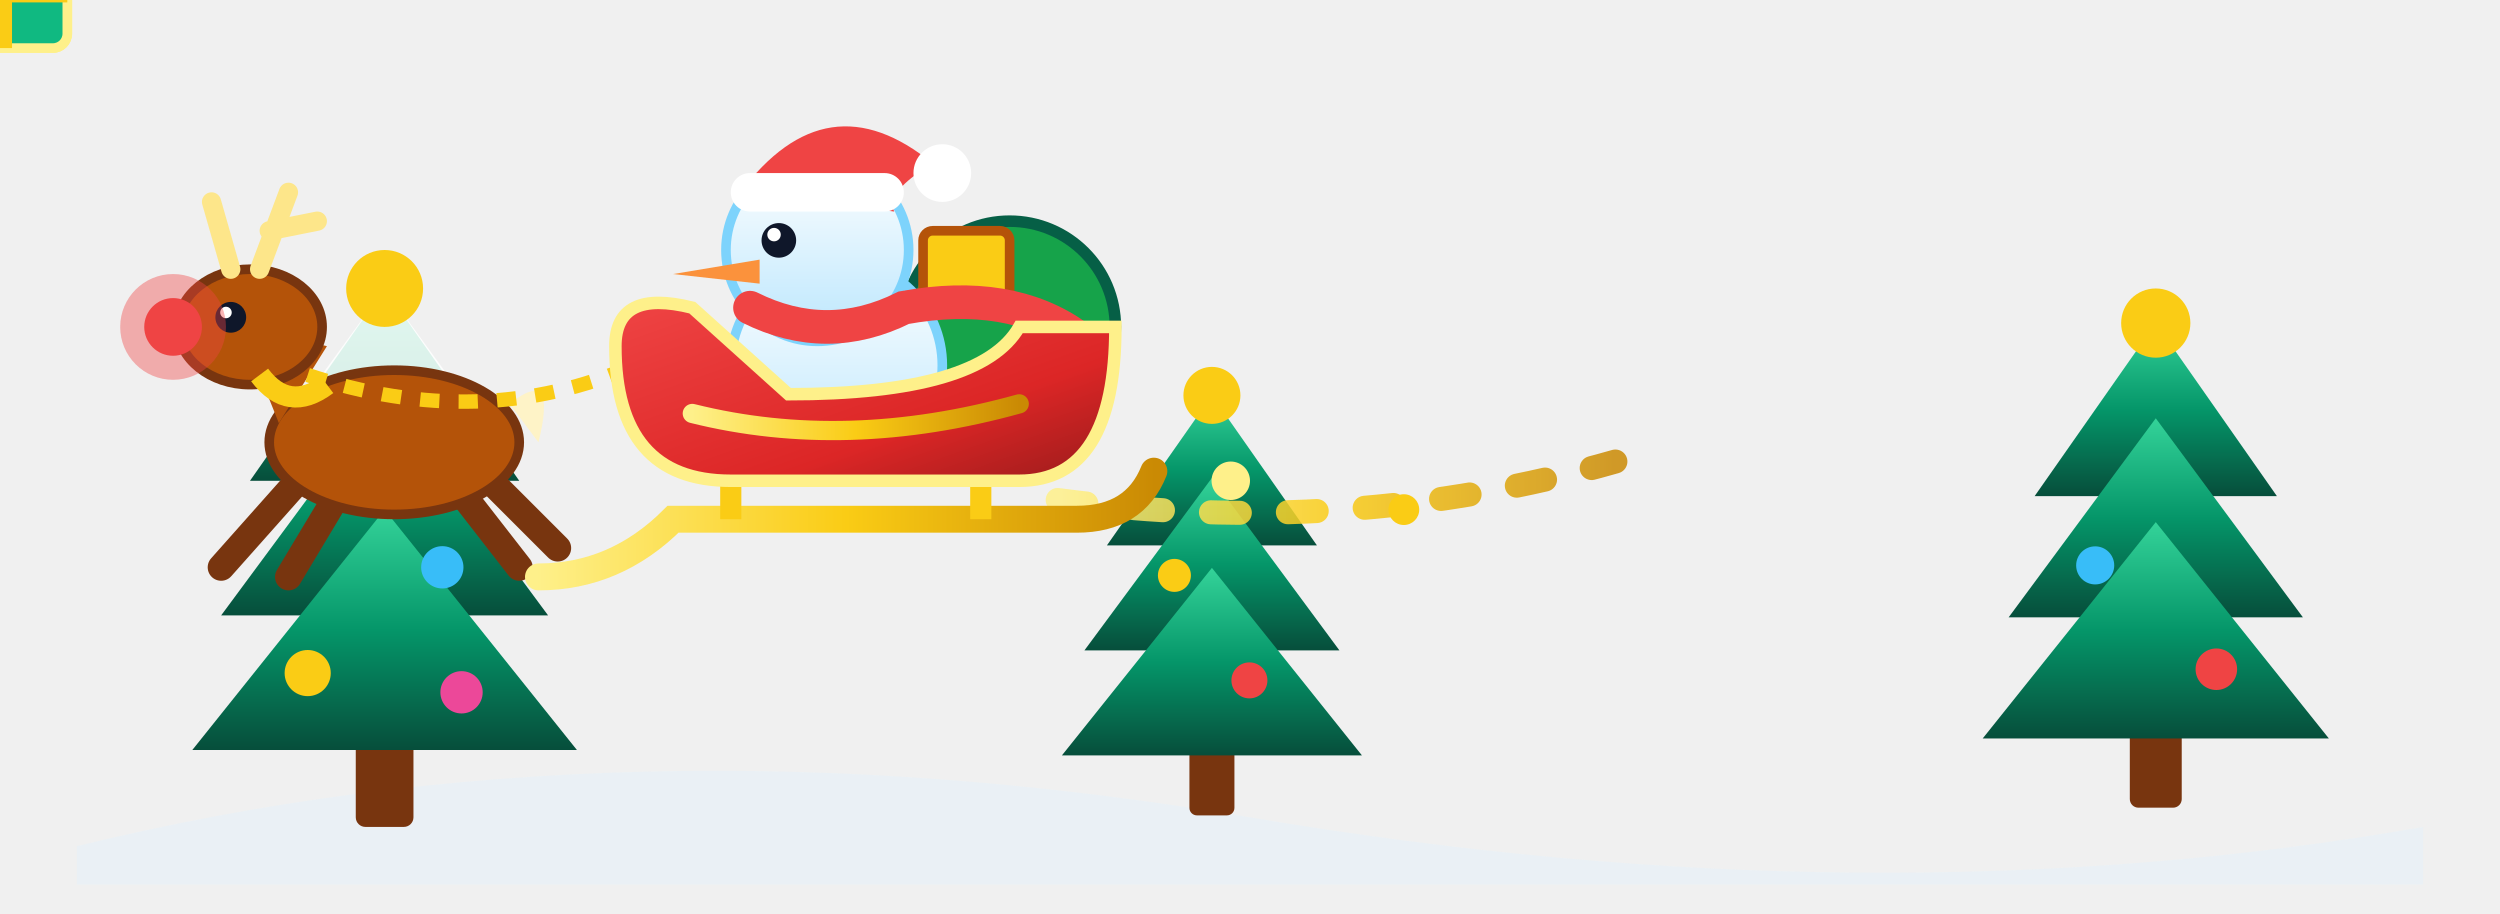
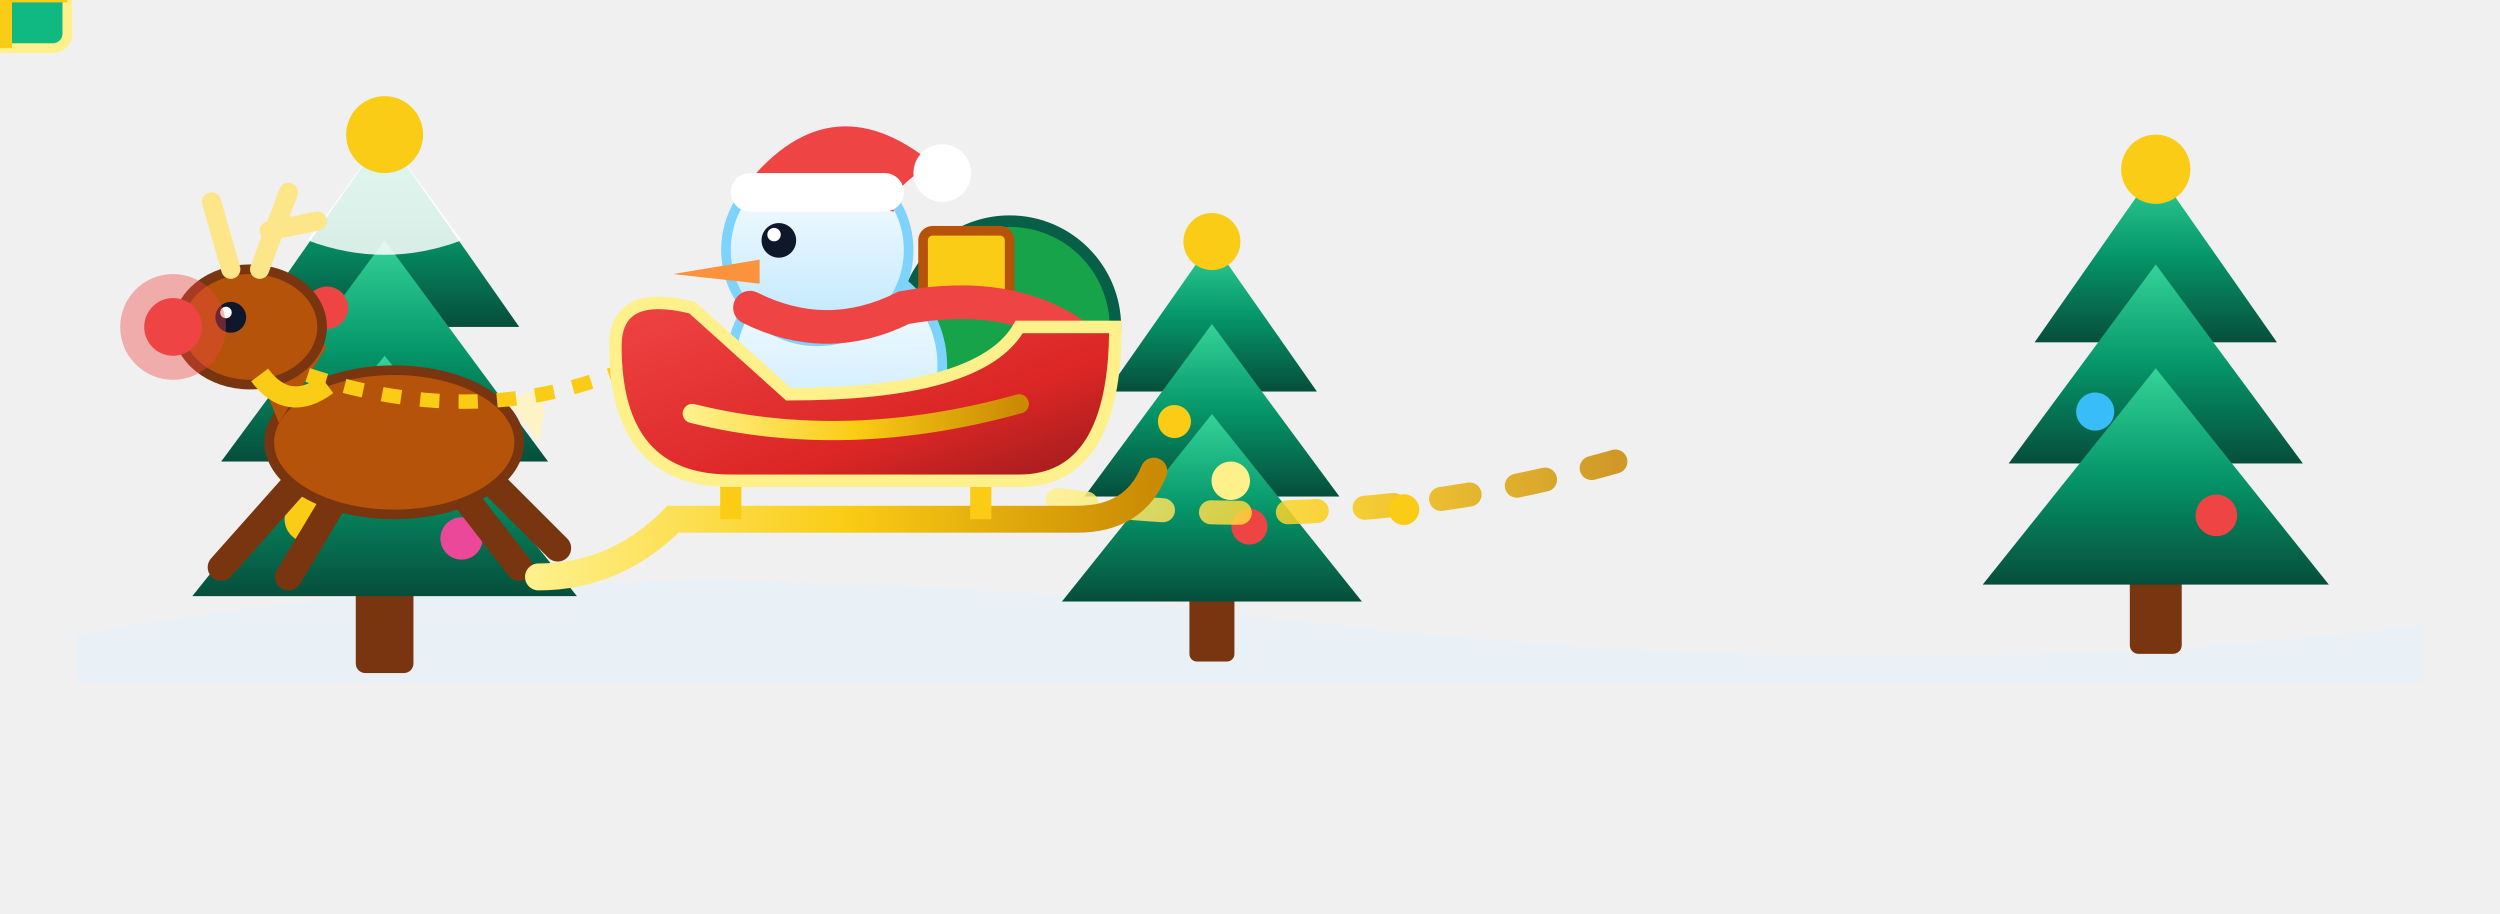
<svg xmlns="http://www.w3.org/2000/svg" viewBox="0 0 260 95">
  <defs>
    <linearGradient id="sleighRed" x1="0%" y1="0%" x2="100%" y2="100%">
      <stop offset="0%" stop-color="#ef4444" />
      <stop offset="65%" stop-color="#dc2626" />
      <stop offset="100%" stop-color="#991b1b" />
    </linearGradient>
    <linearGradient id="goldTrim" x1="0%" y1="0%" x2="100%" y2="0%">
      <stop offset="0%" stop-color="#fef08a" />
      <stop offset="50%" stop-color="#facc15" />
      <stop offset="100%" stop-color="#ca8a04" />
    </linearGradient>
    <linearGradient id="pineGreen" x1="0%" y1="0%" x2="0%" y2="100%">
      <stop offset="0%" stop-color="#34d399" />
      <stop offset="50%" stop-color="#059669" />
      <stop offset="100%" stop-color="#064e3b" />
    </linearGradient>
    <linearGradient id="snowWhite" x1="0%" y1="0%" x2="0%" y2="100%">
      <stop offset="0%" stop-color="#ffffff" />
      <stop offset="100%" stop-color="#bae6fd" />
    </linearGradient>
+     <clipPath id="noelClip">
+       <rect x="0" y="0" width="260" height="71" />
+     </clipPath>
    <style>
      .sleigh-team {
        animation: sleighFly 3.2s ease-in-out infinite;
      }
      .reindeer-legs {
        transform-origin: 42px 52px;
        animation: deerGallop 0.45s ease-in-out infinite alternate;
      }
      .gift-drop-1 {
        animation: dropGift1 3.2s ease-in infinite;
      }
      .gift-drop-2 {
        animation: dropGift2 3.2s ease-in infinite;
      }
      .tree-lights {
        animation: twinkleTree 1.1s ease-in-out infinite alternate;
      }
      @keyframes sleighFly {
        0% { transform: translate(155px, 6px) rotate(-3deg); }
        25% { transform: translate(95px, -8px) rotate(4deg); }
        50% { transform: translate(35px, 4px) rotate(-4deg); }
        75% { transform: translate(-25px, -7px) rotate(3deg); }
        100% { transform: translate(-95px, 2px) rotate(-2deg); }
      }
      @keyframes deerGallop {
        0% { transform: rotate(-14deg); }
        100% { transform: rotate(16deg); }
      }
      @keyframes dropGift1 {
-         0%, 20% { opacity: 0; transform: translate(145px, 35px) scale(0.4); }
-         28% { opacity: 1; transform: translate(145px, 42px) scale(1); }
-         65% { opacity: 1; transform: translate(145px, 76px) rotate(18deg) scale(1); }
-         80%, 100% { opacity: 0; transform: translate(145px, 82px) scale(0.6); }
+         0%, 20% { opacity: 0; transform: translate(145px, 32px) scale(0.4); }
+         28% { opacity: 1; transform: translate(145px, 38px) scale(1); }
+         65% { opacity: 1; transform: translate(145px, 60px) rotate(18deg) scale(1); }
+         80%, 100% { opacity: 0; transform: translate(145px, 64px) scale(0.6); }
      }
      @keyframes dropGift2 {
-         0%, 50% { opacity: 0; transform: translate(75px, 32px) scale(0.4); }
-         58% { opacity: 1; transform: translate(75px, 40px) scale(1); }
-         88% { opacity: 1; transform: translate(75px, 76px) rotate(-15deg) scale(1); }
-         98%, 100% { opacity: 0; transform: translate(75px, 82px) scale(0.6); }
+         0%, 50% { opacity: 0; transform: translate(75px, 30px) scale(0.4); }
+         58% { opacity: 1; transform: translate(75px, 36px) scale(1); }
+         88% { opacity: 1; transform: translate(75px, 60px) rotate(-15deg) scale(1); }
+         98%, 100% { opacity: 0; transform: translate(75px, 64px) scale(0.6); }
      }
      @keyframes twinkleTree {
        0% { opacity: 0.45; filter: drop-shadow(0 0 2px #facc15); }
        100% { opacity: 1; filter: drop-shadow(0 0 6px #fef08a); }
      }
    </style>
  </defs>
-   <path d="M 8 88 Q 65 74 130 85 T 252 86 L 252 92 L 8 92 Z" fill="#e0f2fe" opacity="0.35" />
-   <g transform="translate(22, 26)">
-     <rect x="15" y="48" width="6" height="12" rx="1" fill="#78350f" />
-     <polygon points="18,4 4,24 32,24" fill="url(#pineGreen)" />
-     <polygon points="18,15 1,38 35,38" fill="url(#pineGreen)" />
-     <polygon points="18,27 -2,52 38,52" fill="url(#pineGreen)" />
-     <path d="M 18 4 L 10 15 Q 18 18 26 15 Z" fill="#ffffff" opacity="0.85" />
-     <g class="tree-lights">
-       <circle cx="18" cy="4" r="4" fill="#facc15" />
-       <circle cx="12" cy="22" r="2.2" fill="#ef4444" />
-       <circle cx="24" cy="33" r="2.2" fill="#38bdf8" />
-       <circle cx="10" cy="44" r="2.4" fill="#facc15" />
-       <circle cx="26" cy="46" r="2.2" fill="#ec4899" />
+   <g clip-path="url(#noelClip)">
+     <path d="M 8 66 Q 65 56 130 64 T 252 65 L 252 71 L 8 71 Z" fill="#e0f2fe" opacity="0.38" />
+     <g transform="translate(22, 10)">
+       <rect x="15" y="48" width="6" height="12" rx="1" fill="#78350f" />
+       <polygon points="18,4 4,24 32,24" fill="url(#pineGreen)" />
+       <polygon points="18,15 1,38 35,38" fill="url(#pineGreen)" />
+       <polygon points="18,27 -2,52 38,52" fill="url(#pineGreen)" />
+       <path d="M 18 4 L 10 15 Q 18 18 26 15 Z" fill="#ffffff" opacity="0.85" />
+       <g class="tree-lights">
+         <circle cx="18" cy="4" r="4" fill="#facc15" />
+         <circle cx="12" cy="22" r="2.2" fill="#ef4444" />
+         <circle cx="24" cy="33" r="2.2" fill="#38bdf8" />
+         <circle cx="10" cy="44" r="2.4" fill="#facc15" />
+         <circle cx="26" cy="46" r="2.2" fill="#ec4899" />
+       </g>
    </g>
-   </g>
-   <g transform="translate(112, 38) scale(0.78)">
-     <rect x="15" y="48" width="6" height="12" rx="1" fill="#78350f" />
-     <polygon points="18,4 4,24 32,24" fill="url(#pineGreen)" />
-     <polygon points="18,15 1,38 35,38" fill="url(#pineGreen)" />
-     <polygon points="18,27 -2,52 38,52" fill="url(#pineGreen)" />
-     <g class="tree-lights">
-       <circle cx="18" cy="4" r="3.8" fill="#facc15" />
-       <circle cx="13" cy="28" r="2.2" fill="#facc15" />
-       <circle cx="23" cy="42" r="2.4" fill="#ef4444" />
+     <g transform="translate(112, 22) scale(0.78)">
+       <rect x="15" y="48" width="6" height="12" rx="1" fill="#78350f" />
+       <polygon points="18,4 4,24 32,24" fill="url(#pineGreen)" />
+       <polygon points="18,15 1,38 35,38" fill="url(#pineGreen)" />
+       <polygon points="18,27 -2,52 38,52" fill="url(#pineGreen)" />
+       <g class="tree-lights">
+         <circle cx="18" cy="4" r="3.8" fill="#facc15" />
+         <circle cx="13" cy="28" r="2.2" fill="#facc15" />
+         <circle cx="23" cy="42" r="2.4" fill="#ef4444" />
+       </g>
    </g>
-   </g>
-   <g transform="translate(208, 30) scale(0.9)">
-     <rect x="15" y="48" width="6" height="12" rx="1" fill="#78350f" />
-     <polygon points="18,4 4,24 32,24" fill="url(#pineGreen)" />
-     <polygon points="18,15 1,38 35,38" fill="url(#pineGreen)" />
-     <polygon points="18,27 -2,52 38,52" fill="url(#pineGreen)" />
-     <g class="tree-lights">
-       <circle cx="18" cy="4" r="4" fill="#facc15" />
-       <circle cx="11" cy="32" r="2.2" fill="#38bdf8" />
-       <circle cx="25" cy="44" r="2.4" fill="#ef4444" />
+     <g transform="translate(208, 14) scale(0.9)">
+       <rect x="15" y="48" width="6" height="12" rx="1" fill="#78350f" />
+       <polygon points="18,4 4,24 32,24" fill="url(#pineGreen)" />
+       <polygon points="18,15 1,38 35,38" fill="url(#pineGreen)" />
+       <polygon points="18,27 -2,52 38,52" fill="url(#pineGreen)" />
+       <g class="tree-lights">
+         <circle cx="18" cy="4" r="4" fill="#facc15" />
+         <circle cx="11" cy="32" r="2.2" fill="#38bdf8" />
+         <circle cx="25" cy="44" r="2.4" fill="#ef4444" />
+       </g>
    </g>
-   </g>
-   <g class="gift-drop-1">
-     <rect x="-7" y="-7" width="14" height="12" rx="1.5" fill="#ef4444" stroke="#fef08a" stroke-width="1" />
-     <line x1="0" y1="-7" x2="0" y2="5" stroke="#facc15" stroke-width="2.5" />
-     <line x1="-7" y1="-1" x2="7" y2="-1" stroke="#facc15" stroke-width="2.5" />
-   </g>
-   <g class="gift-drop-2">
-     <rect x="-7" y="-7" width="14" height="12" rx="1.5" fill="#10b981" stroke="#fef08a" stroke-width="1" />
-     <line x1="0" y1="-7" x2="0" y2="5" stroke="#facc15" stroke-width="2.5" />
-     <line x1="-7" y1="-1" x2="7" y2="-1" stroke="#facc15" stroke-width="2.5" />
-   </g>
-   <g class="sleigh-team">
-     <path d="M 110 52 Q 140 56 168 48" fill="none" stroke="url(#goldTrim)" stroke-width="2.5" stroke-dasharray="3 5" stroke-linecap="round" opacity="0.85" />
-     <circle cx="128" cy="50" r="2" fill="#fef08a" />
-     <circle cx="146" cy="53" r="1.6" fill="#facc15" />
-     <g transform="translate(15, 22)">
-       <g class="reindeer-legs" stroke="#78350f" stroke-width="2.8" stroke-linecap="round">
-         <line x1="16" y1="28" x2="8" y2="37" />
-         <line x1="21" y1="28" x2="15" y2="38" />
-         <line x1="32" y1="28" x2="39" y2="37" />
-         <line x1="36" y1="28" x2="43" y2="35" />
+     <g class="gift-drop-1">
+       <rect x="-7" y="-7" width="14" height="12" rx="1.5" fill="#ef4444" stroke="#fef08a" stroke-width="1" />
+       <line x1="0" y1="-7" x2="0" y2="5" stroke="#facc15" stroke-width="2.5" />
+       <line x1="-7" y1="-1" x2="7" y2="-1" stroke="#facc15" stroke-width="2.5" />
+     </g>
+     <g class="gift-drop-2">
+       <rect x="-7" y="-7" width="14" height="12" rx="1.5" fill="#10b981" stroke="#fef08a" stroke-width="1" />
+       <line x1="0" y1="-7" x2="0" y2="5" stroke="#facc15" stroke-width="2.5" />
+       <line x1="-7" y1="-1" x2="7" y2="-1" stroke="#facc15" stroke-width="2.5" />
+     </g>
+     <g class="sleigh-team">
+       <path d="M 110 52 Q 140 56 168 48" fill="none" stroke="url(#goldTrim)" stroke-width="2.5" stroke-dasharray="3 5" stroke-linecap="round" opacity="0.85" />
+       <circle cx="128" cy="50" r="2" fill="#fef08a" />
+       <circle cx="146" cy="53" r="1.6" fill="#facc15" />
+       <g transform="translate(15, 22)">
+         <g class="reindeer-legs" stroke="#78350f" stroke-width="2.8" stroke-linecap="round">
+           <line x1="16" y1="28" x2="8" y2="37" />
+           <line x1="21" y1="28" x2="15" y2="38" />
+           <line x1="32" y1="28" x2="39" y2="37" />
+           <line x1="36" y1="28" x2="43" y2="35" />
+         </g>
+         <ellipse cx="26" cy="24" rx="13" ry="7.5" fill="#b45309" stroke="#78350f" stroke-width="1" />
+         <path d="M 38 20 Q 43 16 41 24 Z" fill="#fef3c7" />
+         <path d="M 14 22 L 10 12 L 19 14 Z" fill="#b45309" />
+         <ellipse cx="11" cy="12" rx="7.5" ry="6" fill="#b45309" stroke="#78350f" stroke-width="1" />
+         <path d="M 12 6 L 15 -2 M 13 2 L 18 1 M 9 6 L 7 -1" stroke="#fde68a" stroke-width="2" stroke-linecap="round" />
+         <circle cx="9" cy="11" r="1.6" fill="#0f172a" />
+         <circle cx="8.5" cy="10.5" r="0.6" fill="#ffffff" />
+         <circle cx="3" cy="12" r="3" fill="#ef4444" />
+         <circle cx="3" cy="12" r="5.5" fill="#ef4444" opacity="0.4" />
+         <path d="M 12 17 Q 15 21 19 18" fill="none" stroke="#facc15" stroke-width="2.2" />
      </g>
-       <ellipse cx="26" cy="24" rx="13" ry="7.5" fill="#b45309" stroke="#78350f" stroke-width="1" />
-       <path d="M 38 20 Q 43 16 41 24 Z" fill="#fef3c7" />
-       <path d="M 14 22 L 10 12 L 19 14 Z" fill="#b45309" />
-       <ellipse cx="11" cy="12" rx="7.5" ry="6" fill="#b45309" stroke="#78350f" stroke-width="1" />
-       <path d="M 12 6 L 15 -2 M 13 2 L 18 1 M 9 6 L 7 -1" stroke="#fde68a" stroke-width="2" stroke-linecap="round" />
-       <circle cx="9" cy="11" r="1.6" fill="#0f172a" />
-       <circle cx="8.5" cy="10.5" r="0.6" fill="#ffffff" />
-       <circle cx="3" cy="12" r="3" fill="#ef4444" />
-       <circle cx="3" cy="12" r="5.5" fill="#ef4444" opacity="0.4" />
-       <path d="M 12 17 Q 15 21 19 18" fill="none" stroke="#facc15" stroke-width="2.2" />
-     </g>
-     <path d="M 32 39 Q 50 45 66 38" fill="none" stroke="#facc15" stroke-width="1.5" stroke-dasharray="2 2" />
-     <g transform="translate(60, 16)">
-       <path d="M -4 44 Q 4 44 10 38 L 52 38 Q 58 38 60 33" fill="none" stroke="url(#goldTrim)" stroke-width="2.8" stroke-linecap="round" />
-       <line x1="16" y1="32" x2="16" y2="38" stroke="#facc15" stroke-width="2.2" />
-       <line x1="42" y1="32" x2="42" y2="38" stroke="#facc15" stroke-width="2.2" />
-       <circle cx="45" cy="18" r="11" fill="#16a34a" stroke="#065f46" stroke-width="1.2" />
-       <rect x="36" y="8" width="9" height="8" rx="1" fill="#facc15" stroke="#b45309" stroke-width="1" />
-       <circle cx="27" cy="22" r="11" fill="url(#snowWhite)" stroke="#7dd3fc" stroke-width="1" />
-       <circle cx="25" cy="10" r="9.5" fill="url(#snowWhite)" stroke="#7dd3fc" stroke-width="1" />
-       <path d="M 18 16 Q 26 20 34 16 Q 45 14 52 19" fill="none" stroke="#ef4444" stroke-width="3.5" stroke-linecap="round" />
-       <circle cx="21" cy="9" r="1.8" fill="#0f172a" />
-       <circle cx="20.5" cy="8.4" r="0.7" fill="#ffffff" />
-       <polygon points="19,11 10,12.5 19,13.5" fill="#fb923c" />
-       <path d="M 17 4 Q 26 -8 37 1 Q 32 4 33 6 Z" fill="#ef4444" />
-       <rect x="16" y="2" width="18" height="4" rx="2" fill="#ffffff" />
-       <circle cx="38" cy="2" r="3" fill="#ffffff" />
-       <path d="M 4 20 Q 4 34 16 34 L 46 34 Q 56 34 56 18 L 46 18 Q 42 25 22 25 L 12 16 Q 4 14 4 20 Z" fill="url(#sleighRed)" stroke="#fef08a" stroke-width="1.3" />
-       <path d="M 12 27 Q 28 31 46 26" fill="none" stroke="url(#goldTrim)" stroke-width="2" stroke-linecap="round" />
+       <path d="M 32 39 Q 50 45 66 38" fill="none" stroke="#facc15" stroke-width="1.5" stroke-dasharray="2 2" />
+       <g transform="translate(60, 16)">
+         <path d="M -4 44 Q 4 44 10 38 L 52 38 Q 58 38 60 33" fill="none" stroke="url(#goldTrim)" stroke-width="2.8" stroke-linecap="round" />
+         <line x1="16" y1="32" x2="16" y2="38" stroke="#facc15" stroke-width="2.2" />
+         <line x1="42" y1="32" x2="42" y2="38" stroke="#facc15" stroke-width="2.2" />
+         <circle cx="45" cy="18" r="11" fill="#16a34a" stroke="#065f46" stroke-width="1.2" />
+         <rect x="36" y="8" width="9" height="8" rx="1" fill="#facc15" stroke="#b45309" stroke-width="1" />
+         <circle cx="27" cy="22" r="11" fill="url(#snowWhite)" stroke="#7dd3fc" stroke-width="1" />
+         <circle cx="25" cy="10" r="9.5" fill="url(#snowWhite)" stroke="#7dd3fc" stroke-width="1" />
+         <path d="M 18 16 Q 26 20 34 16 Q 45 14 52 19" fill="none" stroke="#ef4444" stroke-width="3.5" stroke-linecap="round" />
+         <circle cx="21" cy="9" r="1.8" fill="#0f172a" />
+         <circle cx="20.5" cy="8.4" r="0.7" fill="#ffffff" />
+         <polygon points="19,11 10,12.5 19,13.5" fill="#fb923c" />
+         <path d="M 17 4 Q 26 -8 37 1 Q 32 4 33 6 Z" fill="#ef4444" />
+         <rect x="16" y="2" width="18" height="4" rx="2" fill="#ffffff" />
+         <circle cx="38" cy="2" r="3" fill="#ffffff" />
+         <path d="M 4 20 Q 4 34 16 34 L 46 34 Q 56 34 56 18 L 46 18 Q 42 25 22 25 L 12 16 Q 4 14 4 20 Z" fill="url(#sleighRed)" stroke="#fef08a" stroke-width="1.3" />
+         <path d="M 12 27 Q 28 31 46 26" fill="none" stroke="url(#goldTrim)" stroke-width="2" stroke-linecap="round" />
+       </g>
    </g>
  </g>
</svg>
